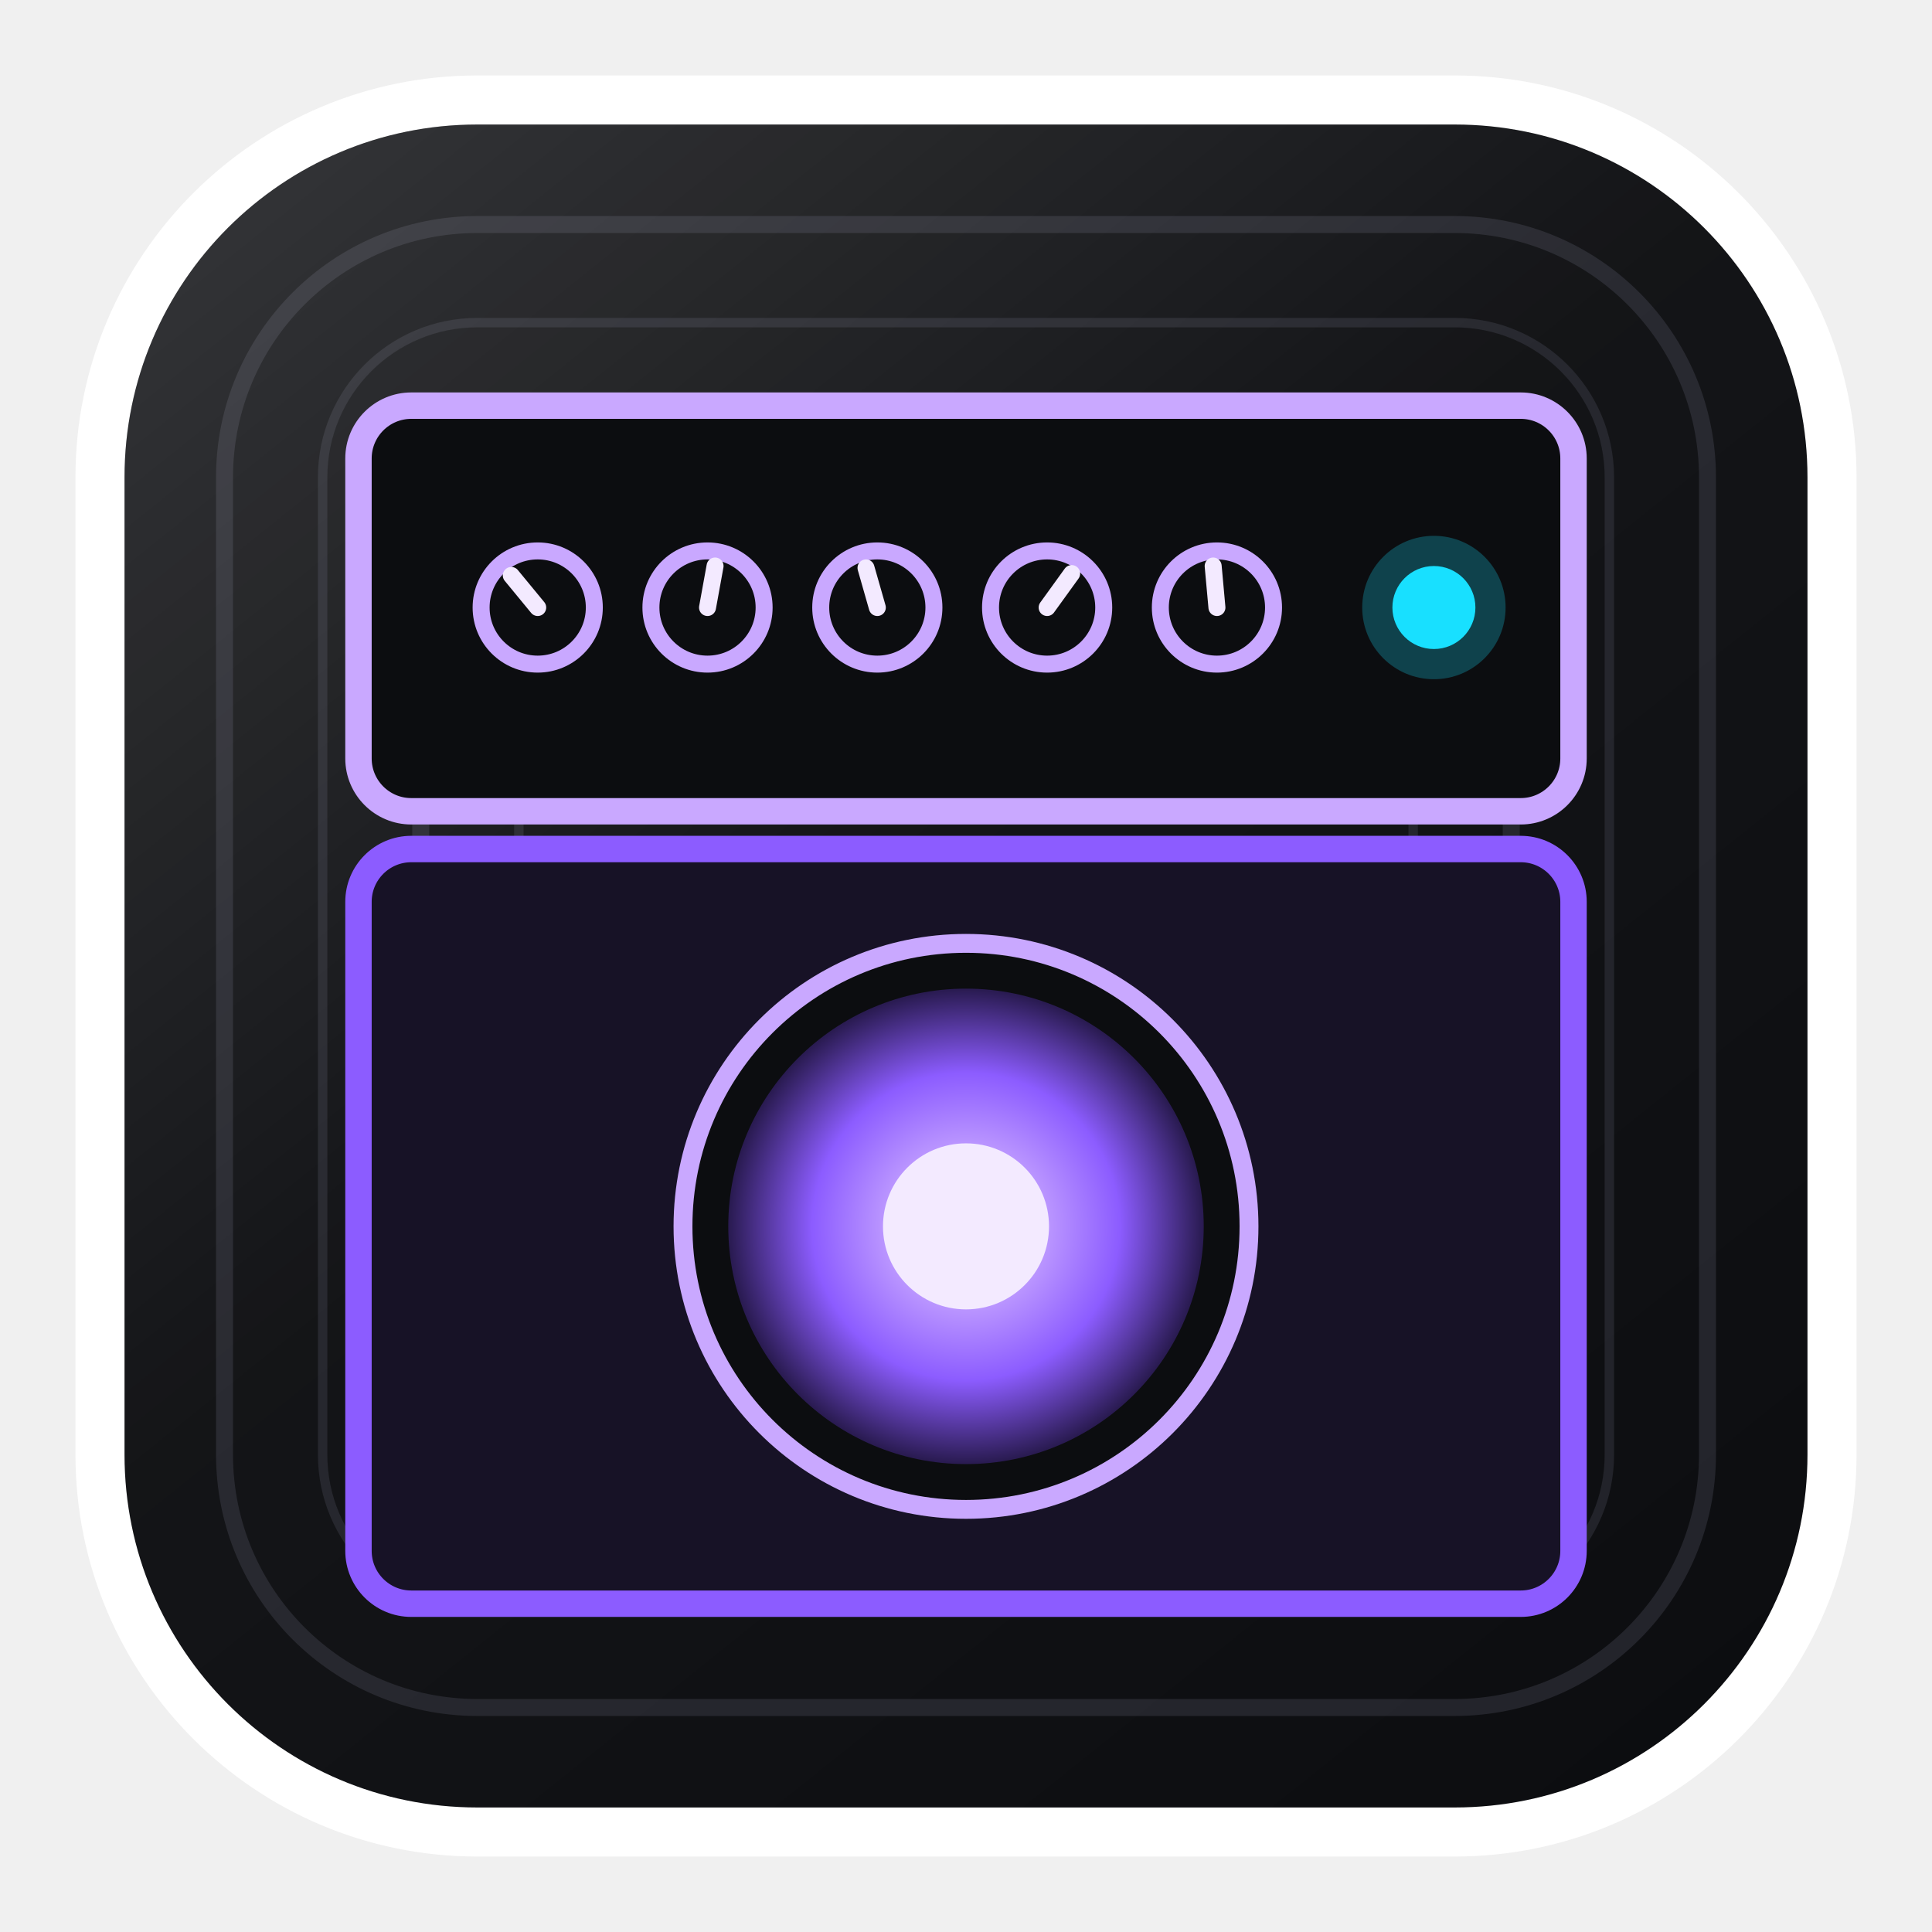
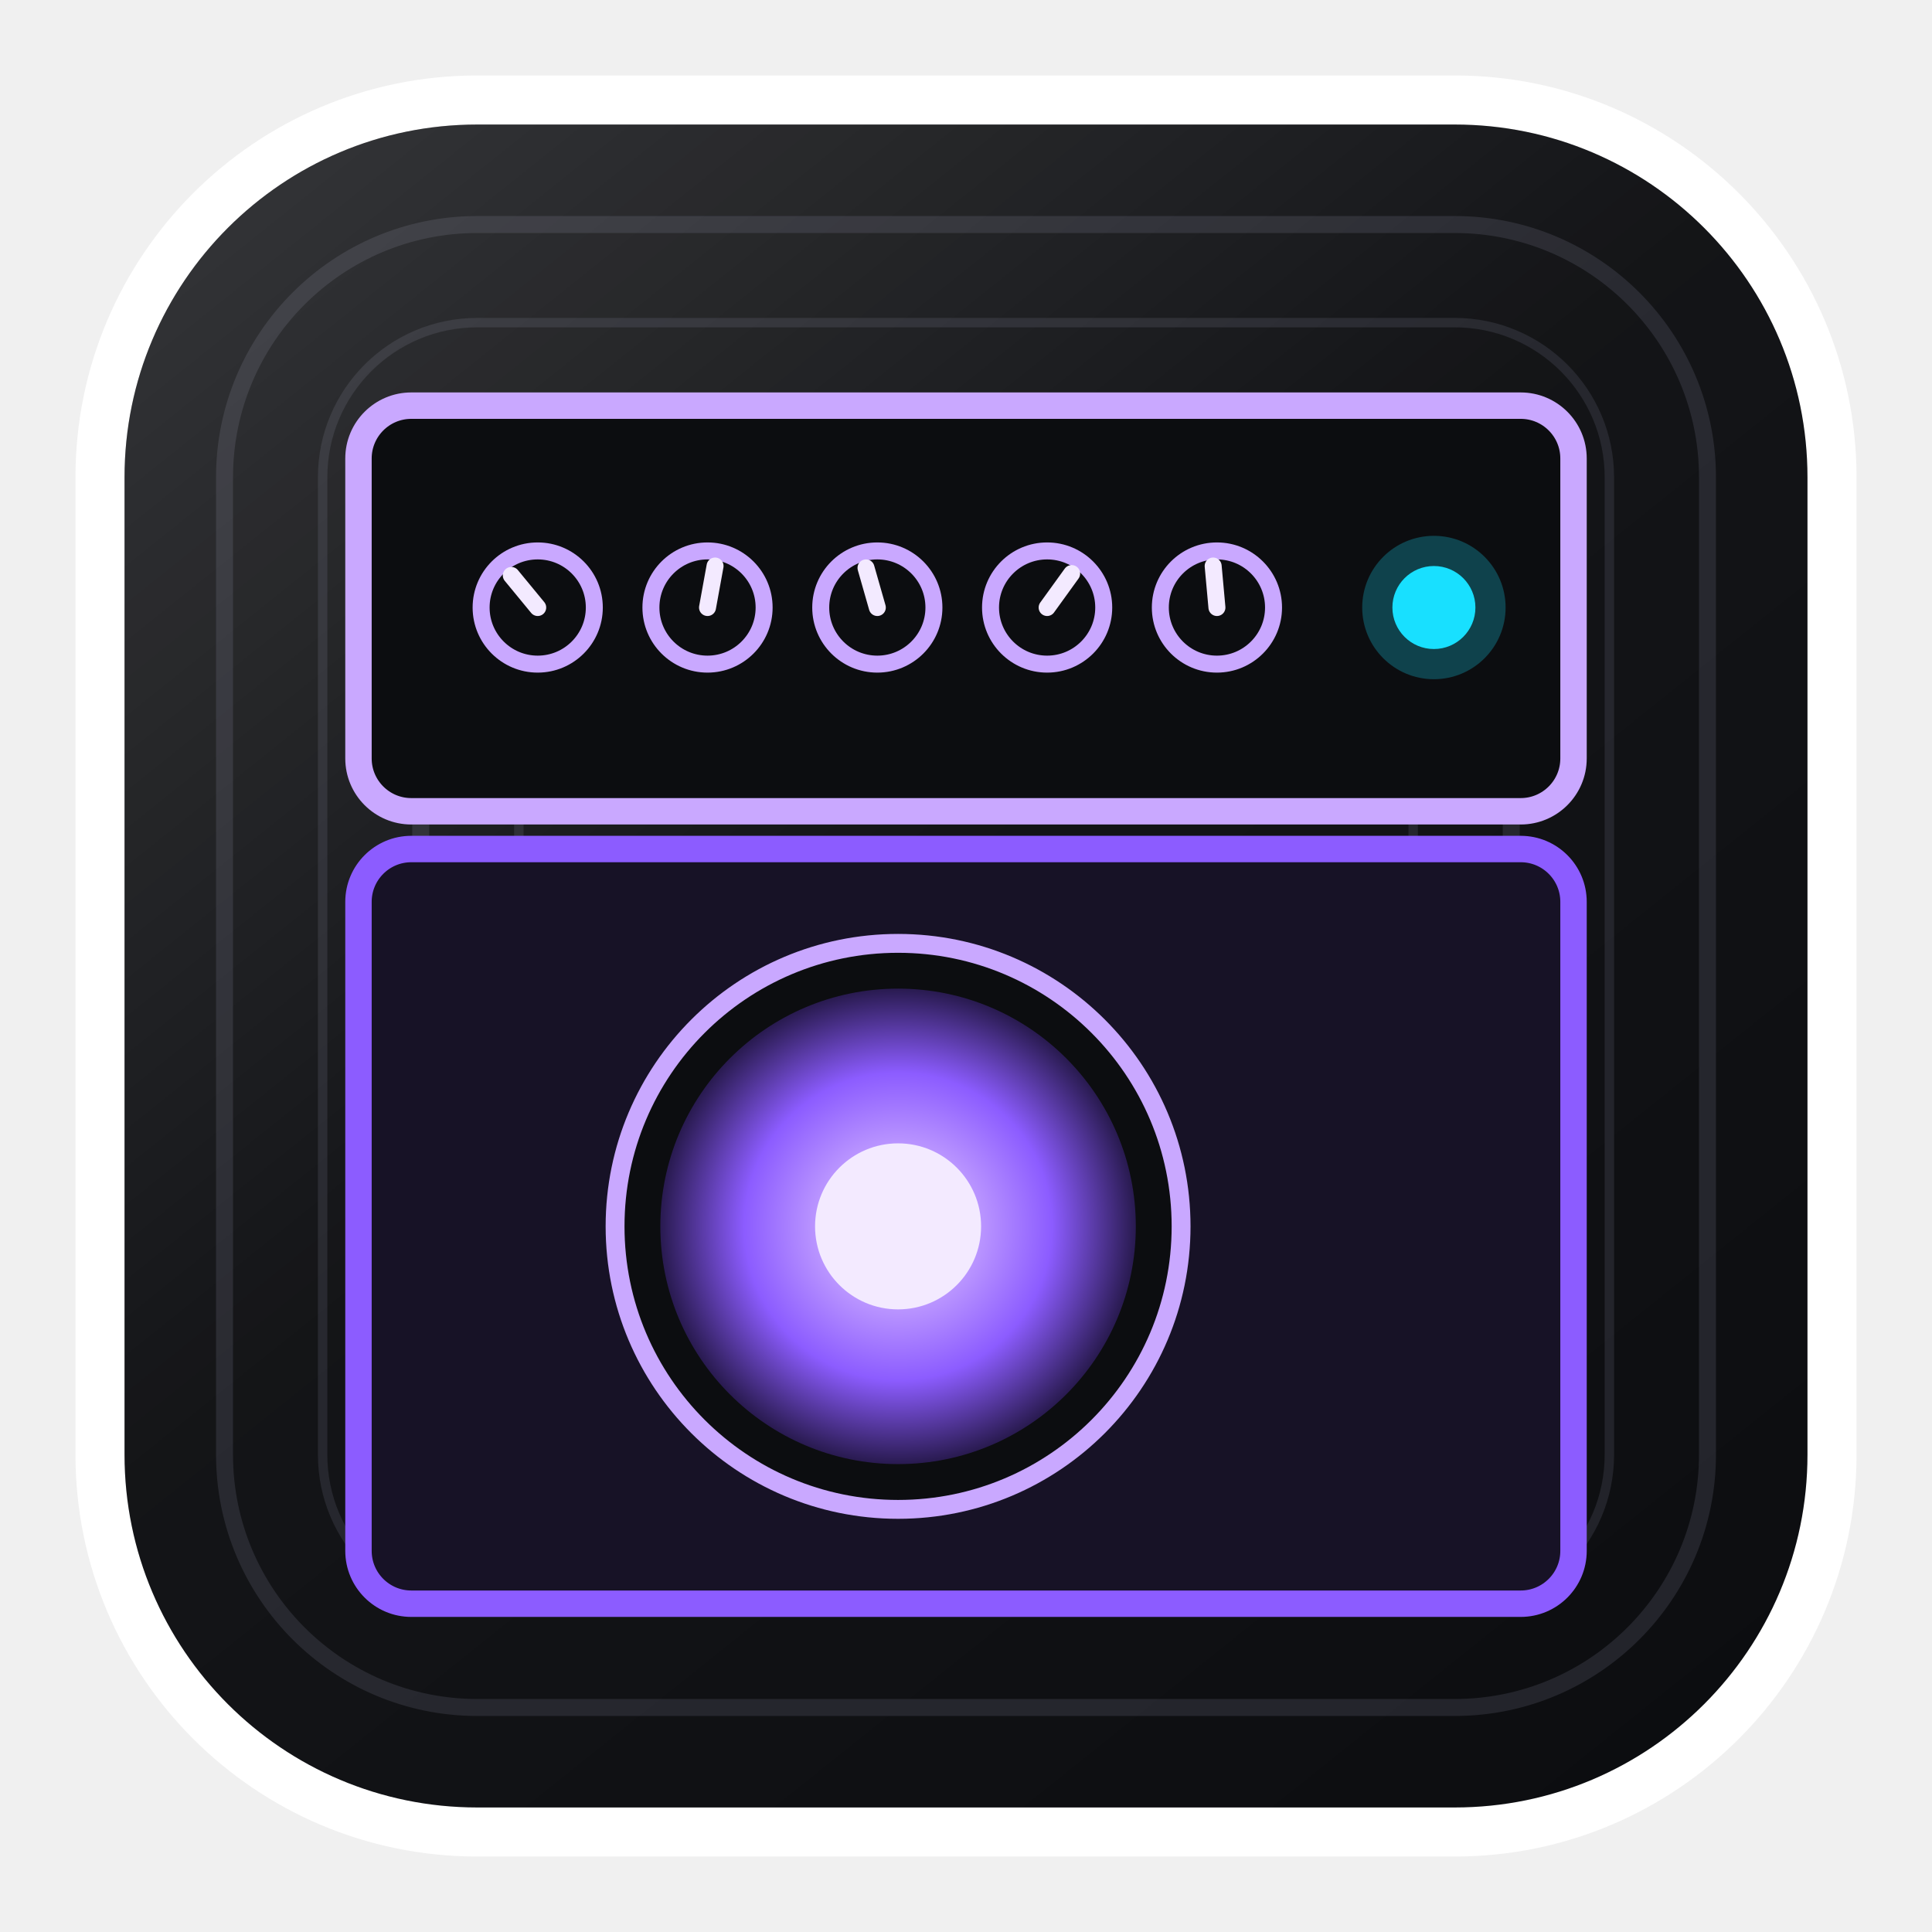
<svg xmlns="http://www.w3.org/2000/svg" viewBox="0 0 1024 1024" width="1024" height="1024">
  <defs>
    <linearGradient id="sheen" x1="0.1" y1="0" x2="0.9" y2="1">
      <stop offset="0" stop-color="#FFFFFF" stop-opacity="0.16" />
      <stop offset="0.45" stop-color="#FFFFFF" stop-opacity="0.03" />
      <stop offset="1" stop-color="#FFFFFF" stop-opacity="0" />
    </linearGradient>
    <radialGradient id="cone" cx="0.5" cy="0.5" r="0.5">
      <stop offset="0" stop-color="#F3EAFF" />
      <stop offset="0.25" stop-color="#C9A8FF" />
      <stop offset="0.65" stop-color="#8C5CFF" />
      <stop offset="1" stop-color="#2A1B52" />
    </radialGradient>
  </defs>
  <rect x="53" y="53" width="918" height="918" rx="200" fill="#0C0D10" />
  <rect x="53" y="53" width="918" height="918" rx="200" fill="none" stroke="#FFFFFF" stroke-width="26" />
  <g fill="none" stroke="#22232A">
    <rect x="119" y="119" width="786" height="786" rx="134" stroke-width="9" />
    <rect x="171" y="171" width="682" height="682" rx="82" stroke-width="5" opacity="0.9" />
    <rect x="223" y="223" width="578" height="578" rx="30" stroke-width="9" />
    <rect x="275" y="275" width="474" height="474" rx="30" stroke-width="5" opacity="0.9" />
  </g>
  <rect x="66" y="66" width="892" height="892" rx="187" fill="url(#sheen)" />
  <g>
    <rect x="190" y="215" width="644" height="215" rx="28" fill="#0C0D10" stroke="#C9A8FF" stroke-width="14" />
    <circle cx="285" cy="322" r="30" fill="#0C0D10" stroke="#C9A8FF" stroke-width="9" />
    <path d="M285 322 L271 305" stroke="#F3EAFF" stroke-width="9" stroke-linecap="round" />
    <circle cx="375" cy="322" r="30" fill="#0C0D10" stroke="#C9A8FF" stroke-width="9" />
    <path d="M375 322 L379 300" stroke="#F3EAFF" stroke-width="9" stroke-linecap="round" />
    <circle cx="465" cy="322" r="30" fill="#0C0D10" stroke="#C9A8FF" stroke-width="9" />
    <path d="M465 322 L459 301" stroke="#F3EAFF" stroke-width="9" stroke-linecap="round" />
    <circle cx="555" cy="322" r="30" fill="#0C0D10" stroke="#C9A8FF" stroke-width="9" />
    <path d="M555 322 L568 304" stroke="#F3EAFF" stroke-width="9" stroke-linecap="round" />
    <circle cx="645" cy="322" r="30" fill="#0C0D10" stroke="#C9A8FF" stroke-width="9" />
    <path d="M645 322 L643 300" stroke="#F3EAFF" stroke-width="9" stroke-linecap="round" />
    <circle cx="760" cy="322" r="22" fill="#18E0FF" />
    <circle cx="760" cy="322" r="38" fill="#18E0FF" fill-opacity="0.25" />
    <rect x="190" y="450" width="644" height="400" rx="28" fill="#171226" stroke="#8C5CFF" stroke-width="14" />
-     <circle cx="512" cy="650" r="150" fill="#0C0D10" stroke="#C9A8FF" stroke-width="10" />
-     <circle cx="512" cy="650" r="126" fill="url(#cone)" />
-     <circle cx="512" cy="650" r="44" fill="#F3EAFF" />
+     <circle cx="476" cy="650" r="150" fill="#0C0D10" stroke="#C9A8FF" stroke-width="10" />
+     <circle cx="476" cy="650" r="126" fill="url(#cone)" />
+     <circle cx="476" cy="650" r="44" fill="#F3EAFF" />
  </g>
</svg>
